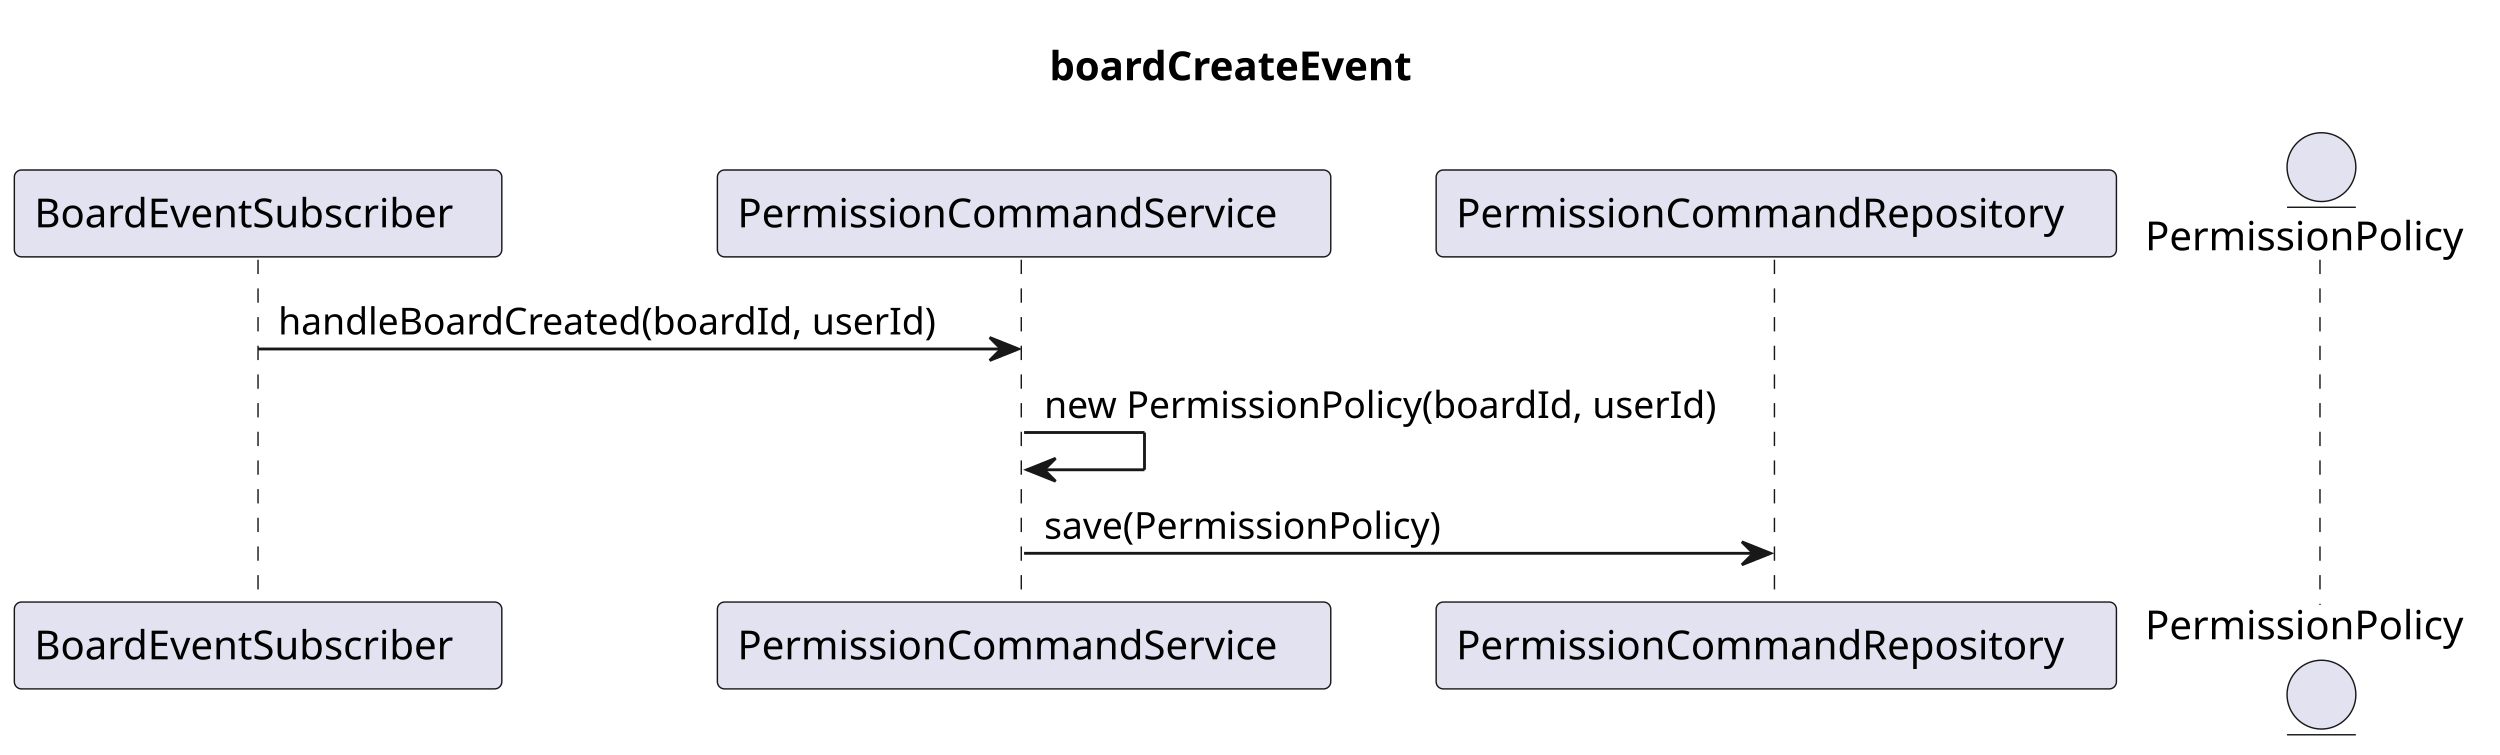
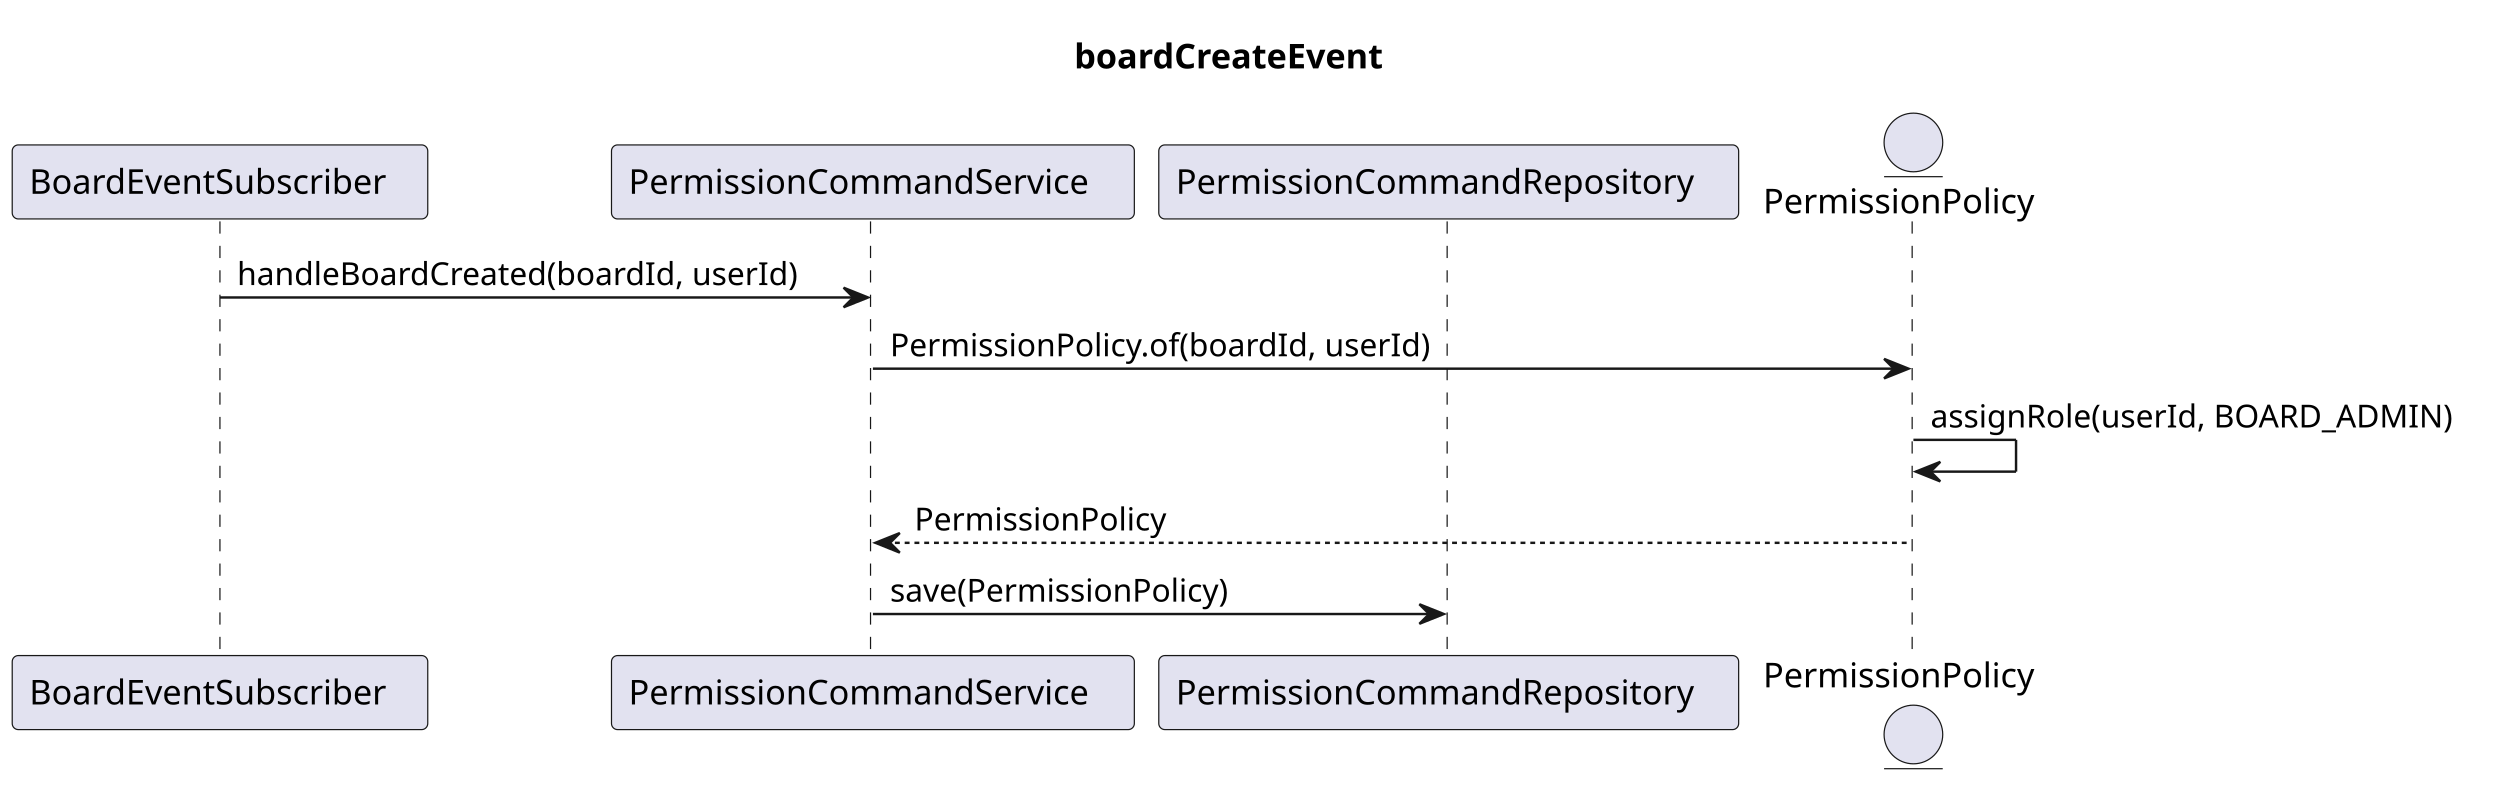
- <svg xmlns="http://www.w3.org/2000/svg" contentStyleType="text/css" data-diagram-type="SEQUENCE" height="263px" preserveAspectRatio="none" style="width:872px;height:263px;background:#FFFFFF;" version="1.1" viewBox="0 0 872 263" width="872px" zoomAndPan="magnify">
+ <svg xmlns="http://www.w3.org/2000/svg" contentStyleType="text/css" data-diagram-type="SEQUENCE" height="321px" preserveAspectRatio="none" style="width:1023px;height:321px;background:#FFFFFF;" version="1.1" viewBox="0 0 1023 321" width="1023px" zoomAndPan="magnify">
  <defs />
  <g>
-     <text fill="#000000" font-family="sans-serif" font-size="14" font-weight="bold" lengthAdjust="spacing" textLength="143.165" x="366.034" y="27.995">boardCreateEvent</text>
+     <text fill="#000000" font-family="sans-serif" font-size="14" font-weight="bold" lengthAdjust="spacing" textLength="143.165" x="439.564" y="27.995">boardCreateEvent</text>
    <g>
-       <rect fill="#000000" fill-opacity="0" height="120.398" width="8" x="86.019" y="90.594" />
-       <line style="stroke:#181818;stroke-width:0.5;stroke-dasharray:5.0,5.0;" x1="90" x2="90" y1="90.594" y2="210.992" />
+       <rect fill="#000000" fill-opacity="0" height="178.664" width="8" x="86.019" y="90.594" />
+       <line style="stroke:#181818;stroke-width:0.5;stroke-dasharray:5.0,5.0;" x1="90" x2="90" y1="90.594" y2="269.258" />
    </g>
    <g>
-       <rect fill="#000000" fill-opacity="0" height="120.398" width="8" x="353.197" y="90.594" />
-       <line style="stroke:#181818;stroke-width:0.5;stroke-dasharray:5.0,5.0;" x1="356.222" x2="356.222" y1="90.594" y2="210.992" />
+       <rect fill="#000000" fill-opacity="0" height="178.664" width="8" x="353.197" y="90.594" />
+       <line style="stroke:#181818;stroke-width:0.5;stroke-dasharray:5.0,5.0;" x1="356.222" x2="356.222" y1="90.594" y2="269.258" />
    </g>
    <g>
-       <rect fill="#000000" fill-opacity="0" height="120.398" width="8" x="615.568" y="90.594" />
-       <line style="stroke:#181818;stroke-width:0.5;stroke-dasharray:5.0,5.0;" x1="618.927" x2="618.927" y1="90.594" y2="210.992" />
+       <rect fill="#000000" fill-opacity="0" height="178.664" width="8" x="588.814" y="90.594" />
+       <line style="stroke:#181818;stroke-width:0.5;stroke-dasharray:5.0,5.0;" x1="592.173" x2="592.173" y1="90.594" y2="269.258" />
    </g>
    <g>
-       <rect fill="#000000" fill-opacity="0" height="120.398" width="8" x="805.722" y="90.594" />
-       <line style="stroke:#181818;stroke-width:0.5;stroke-dasharray:5.0,5.0;" x1="809.21" x2="809.21" y1="90.594" y2="210.992" />
+       <rect fill="#000000" fill-opacity="0" height="178.664" width="8" x="778.967" y="90.594" />
+       <line style="stroke:#181818;stroke-width:0.5;stroke-dasharray:5.0,5.0;" x1="782.455" x2="782.455" y1="90.594" y2="269.258" />
    </g>
    <g class="participant participant-head" data-participant="BoardEventSubscriber">
      <rect fill="#E2E2F0" height="30.297" rx="2.5" ry="2.5" style="stroke:#181818;stroke-width:0.5;" width="170.037" x="5" y="59.297" />
      <text fill="#000000" font-family="sans-serif" font-size="14" lengthAdjust="spacing" textLength="156.037" x="12" y="79.292">BoardEventSubscriber</text>
    </g>
    <g class="participant participant-tail" data-participant="BoardEventSubscriber">
-       <rect fill="#E2E2F0" height="30.297" rx="2.5" ry="2.5" style="stroke:#181818;stroke-width:0.5;" width="170.037" x="5" y="209.992" />
-       <text fill="#000000" font-family="sans-serif" font-size="14" lengthAdjust="spacing" textLength="156.037" x="12" y="229.987">BoardEventSubscriber</text>
+       <rect fill="#E2E2F0" height="30.297" rx="2.5" ry="2.5" style="stroke:#181818;stroke-width:0.5;" width="170.037" x="5" y="268.258" />
+       <text fill="#000000" font-family="sans-serif" font-size="14" lengthAdjust="spacing" textLength="156.037" x="12" y="288.253">BoardEventSubscriber</text>
    </g>
    <g class="participant participant-head" data-participant="PermissionCommandService">
      <rect fill="#E2E2F0" height="30.297" rx="2.5" ry="2.5" style="stroke:#181818;stroke-width:0.5;" width="213.951" x="250.222" y="59.297" />
      <text fill="#000000" font-family="sans-serif" font-size="14" lengthAdjust="spacing" textLength="199.951" x="257.222" y="79.292">PermissionCommandService</text>
    </g>
    <g class="participant participant-tail" data-participant="PermissionCommandService">
-       <rect fill="#E2E2F0" height="30.297" rx="2.5" ry="2.5" style="stroke:#181818;stroke-width:0.5;" width="213.951" x="250.222" y="209.992" />
-       <text fill="#000000" font-family="sans-serif" font-size="14" lengthAdjust="spacing" textLength="199.951" x="257.222" y="229.987">PermissionCommandService</text>
+       <rect fill="#E2E2F0" height="30.297" rx="2.5" ry="2.5" style="stroke:#181818;stroke-width:0.5;" width="213.951" x="250.222" y="268.258" />
+       <text fill="#000000" font-family="sans-serif" font-size="14" lengthAdjust="spacing" textLength="199.951" x="257.222" y="288.253">PermissionCommandService</text>
    </g>
    <g class="participant participant-head" data-participant="PermissionCommandRepository">
-       <rect fill="#E2E2F0" height="30.297" rx="2.5" ry="2.5" style="stroke:#181818;stroke-width:0.5;" width="237.282" x="500.927" y="59.297" />
-       <text fill="#000000" font-family="sans-serif" font-size="14" lengthAdjust="spacing" textLength="223.282" x="507.927" y="79.292">PermissionCommandRepository</text>
+       <rect fill="#E2E2F0" height="30.297" rx="2.5" ry="2.5" style="stroke:#181818;stroke-width:0.5;" width="237.282" x="474.173" y="59.297" />
+       <text fill="#000000" font-family="sans-serif" font-size="14" lengthAdjust="spacing" textLength="223.282" x="481.173" y="79.292">PermissionCommandRepository</text>
    </g>
    <g class="participant participant-tail" data-participant="PermissionCommandRepository">
-       <rect fill="#E2E2F0" height="30.297" rx="2.5" ry="2.5" style="stroke:#181818;stroke-width:0.5;" width="237.282" x="500.927" y="209.992" />
-       <text fill="#000000" font-family="sans-serif" font-size="14" lengthAdjust="spacing" textLength="223.282" x="507.927" y="229.987">PermissionCommandRepository</text>
+       <rect fill="#E2E2F0" height="30.297" rx="2.5" ry="2.5" style="stroke:#181818;stroke-width:0.5;" width="237.282" x="474.173" y="268.258" />
+       <text fill="#000000" font-family="sans-serif" font-size="14" lengthAdjust="spacing" textLength="223.282" x="481.173" y="288.253">PermissionCommandRepository</text>
    </g>
    <g class="participant participant-head" data-participant="PermissionPolicy">
-       <text fill="#000000" font-family="sans-serif" font-size="14" lengthAdjust="spacing" textLength="117.024" x="748.21" y="87.292">PermissionPolicy</text>
-       <ellipse cx="809.722" cy="58.297" fill="#E2E2F0" rx="12" ry="12" style="stroke:#181818;stroke-width:0.5;" />
-       <line style="stroke:#181818;stroke-width:0.5;" x1="797.722" x2="821.722" y1="72.297" y2="72.297" />
+       <text fill="#000000" font-family="sans-serif" font-size="14" lengthAdjust="spacing" textLength="117.024" x="721.455" y="87.292">PermissionPolicy</text>
+       <ellipse cx="782.967" cy="58.297" fill="#E2E2F0" rx="12" ry="12" style="stroke:#181818;stroke-width:0.5;" />
+       <line style="stroke:#181818;stroke-width:0.5;" x1="770.967" x2="794.967" y1="72.297" y2="72.297" />
    </g>
    <g class="participant participant-tail" data-participant="PermissionPolicy">
-       <text fill="#000000" font-family="sans-serif" font-size="14" lengthAdjust="spacing" textLength="117.024" x="748.21" y="222.987">PermissionPolicy</text>
-       <ellipse cx="809.722" cy="242.289" fill="#E2E2F0" rx="12" ry="12" style="stroke:#181818;stroke-width:0.5;" />
-       <line style="stroke:#181818;stroke-width:0.5;" x1="797.722" x2="821.722" y1="256.289" y2="256.289" />
+       <text fill="#000000" font-family="sans-serif" font-size="14" lengthAdjust="spacing" textLength="117.024" x="721.455" y="281.253">PermissionPolicy</text>
+       <ellipse cx="782.967" cy="300.555" fill="#E2E2F0" rx="12" ry="12" style="stroke:#181818;stroke-width:0.5;" />
+       <line style="stroke:#181818;stroke-width:0.5;" x1="770.967" x2="794.967" y1="314.555" y2="314.555" />
    </g>
    <g class="message" data-participant-1="BoardEventSubscriber" data-participant-2="PermissionCommandService">
      <polygon fill="#181818" points="345.197,117.727,355.197,121.727,345.197,125.727,349.197,121.727" style="stroke:#181818;stroke-width:1;" />
      <line style="stroke:#181818;stroke-width:1;" x1="90.019" x2="351.197" y1="121.727" y2="121.727" />
      <text fill="#000000" font-family="sans-serif" font-size="13" lengthAdjust="spacing" textLength="243.179" x="97.019" y="116.661">handleBoardCreated(boardId, userId)</text>
    </g>
-     <g class="message" data-participant-1="PermissionCommandService" data-participant-2="PermissionCommandService">
-       <line style="stroke:#181818;stroke-width:1;" x1="357.197" x2="399.197" y1="150.859" y2="150.859" />
-       <line style="stroke:#181818;stroke-width:1;" x1="399.197" x2="399.197" y1="150.859" y2="163.859" />
-       <line style="stroke:#181818;stroke-width:1;" x1="358.197" x2="399.197" y1="163.859" y2="163.859" />
-       <polygon fill="#181818" points="368.197,159.859,358.197,163.859,368.197,167.859,364.197,163.859" style="stroke:#181818;stroke-width:1;" />
-       <text fill="#000000" font-family="sans-serif" font-size="13" lengthAdjust="spacing" textLength="248.371" x="364.197" y="145.793">new PermissionPolicy(boardId, userId)</text>
+     <g class="message" data-participant-1="PermissionCommandService" data-participant-2="PermissionPolicy">
+       <polygon fill="#181818" points="770.967,146.859,780.967,150.859,770.967,154.859,774.967,150.859" style="stroke:#181818;stroke-width:1;" />
+       <line style="stroke:#181818;stroke-width:1;" x1="357.197" x2="776.967" y1="150.859" y2="150.859" />
+       <text fill="#000000" font-family="sans-serif" font-size="13" lengthAdjust="spacing" textLength="234.032" x="364.197" y="145.793">PermissionPolicy.of(boardId, userId)</text>
+     </g>
+     <g class="message" data-participant-1="PermissionPolicy" data-participant-2="PermissionPolicy">
+       <line style="stroke:#181818;stroke-width:1;" x1="782.967" x2="824.967" y1="179.992" y2="179.992" />
+       <line style="stroke:#181818;stroke-width:1;" x1="824.967" x2="824.967" y1="179.992" y2="192.992" />
+       <line style="stroke:#181818;stroke-width:1;" x1="783.967" x2="824.967" y1="192.992" y2="192.992" />
+       <polygon fill="#181818" points="793.967,188.992,783.967,192.992,793.967,196.992,789.967,192.992" style="stroke:#181818;stroke-width:1;" />
+       <text fill="#000000" font-family="sans-serif" font-size="13" lengthAdjust="spacing" textLength="226.326" x="789.967" y="174.926">assignRole(userId, BOARD_ADMIN)</text>
+     </g>
+     <g class="message" data-participant-1="PermissionPolicy" data-participant-2="PermissionCommandService">
+       <polygon fill="#181818" points="368.197,218.125,358.197,222.125,368.197,226.125,364.197,222.125" style="stroke:#181818;stroke-width:1;" />
+       <line style="stroke:#181818;stroke-width:1;stroke-dasharray:2.0,2.0;" x1="362.197" x2="781.967" y1="222.125" y2="222.125" />
+       <text fill="#000000" font-family="sans-serif" font-size="13" lengthAdjust="spacing" textLength="108.665" x="374.197" y="217.059">PermissionPolicy</text>
    </g>
    <g class="message" data-participant-1="PermissionCommandService" data-participant-2="PermissionCommandRepository">
-       <polygon fill="#181818" points="607.568,188.992,617.568,192.992,607.568,196.992,611.568,192.992" style="stroke:#181818;stroke-width:1;" />
-       <line style="stroke:#181818;stroke-width:1;" x1="357.197" x2="613.568" y1="192.992" y2="192.992" />
-       <text fill="#000000" font-family="sans-serif" font-size="13" lengthAdjust="spacing" textLength="149.24" x="364.197" y="187.926">save(PermissionPolicy)</text>
+       <polygon fill="#181818" points="580.814,247.258,590.814,251.258,580.814,255.258,584.814,251.258" style="stroke:#181818;stroke-width:1;" />
+       <line style="stroke:#181818;stroke-width:1;" x1="357.197" x2="586.814" y1="251.258" y2="251.258" />
+       <text fill="#000000" font-family="sans-serif" font-size="13" lengthAdjust="spacing" textLength="149.24" x="364.197" y="246.192">save(PermissionPolicy)</text>
    </g>
  </g>
</svg>
